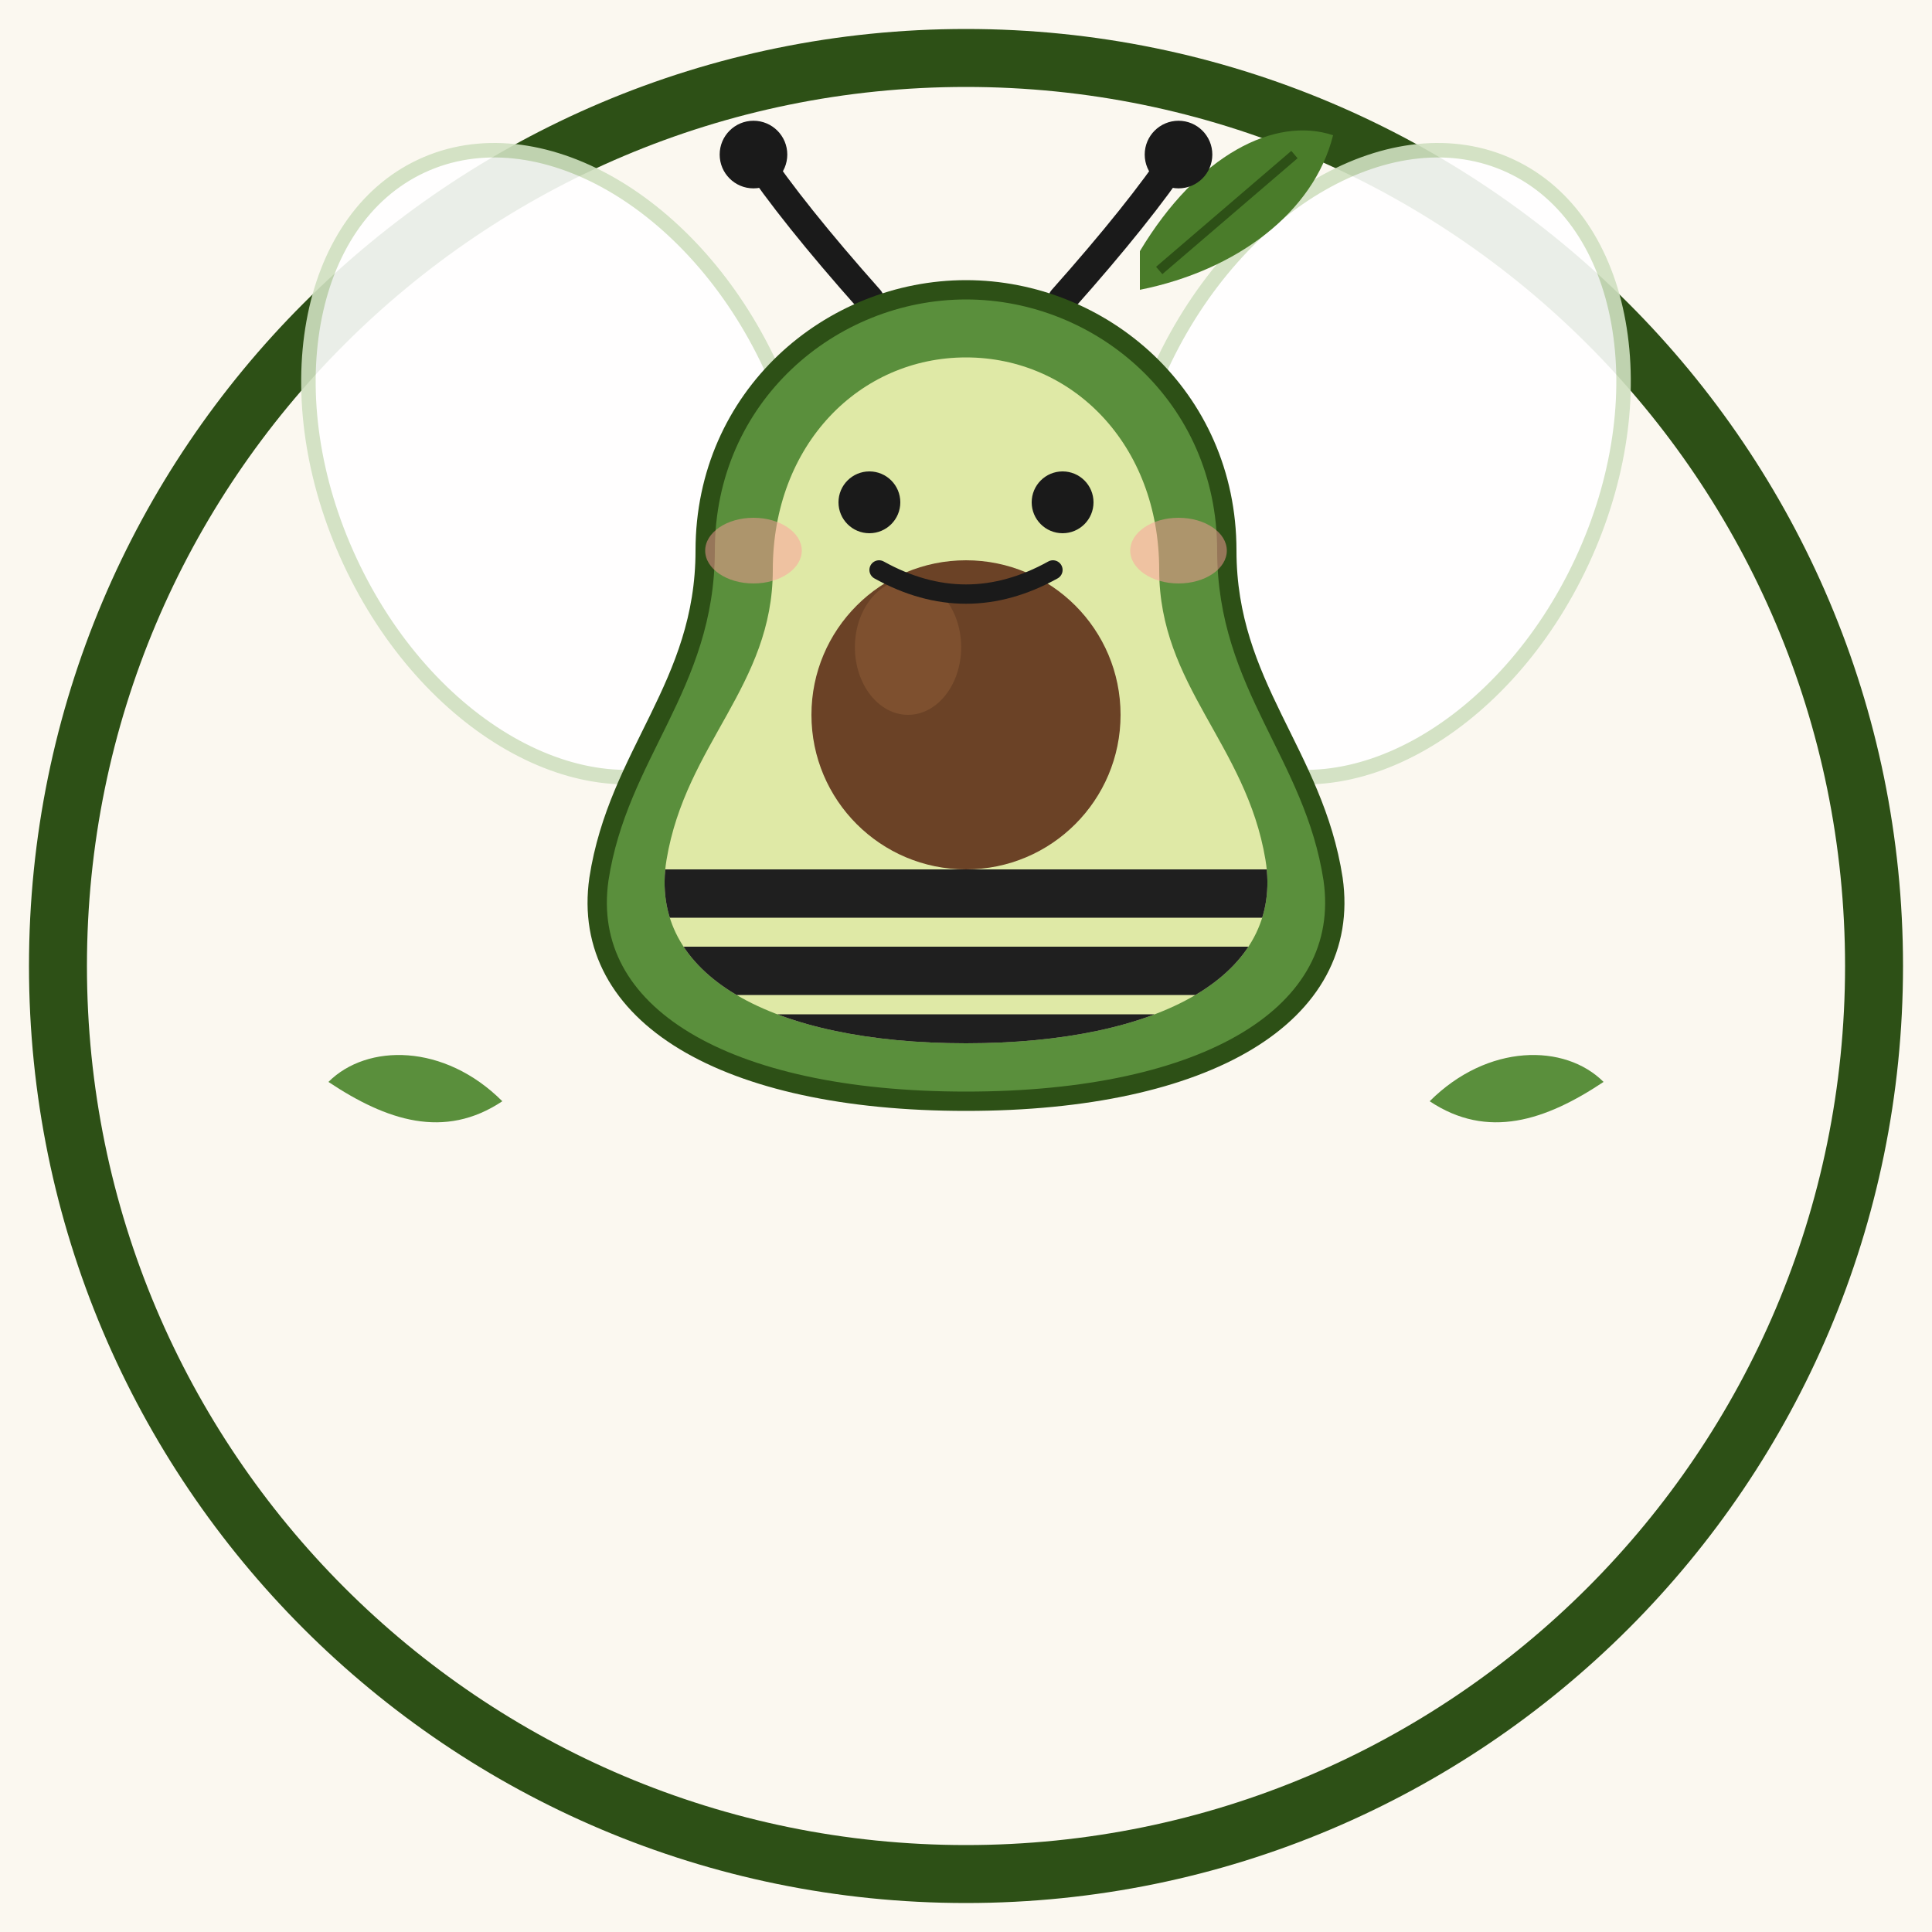
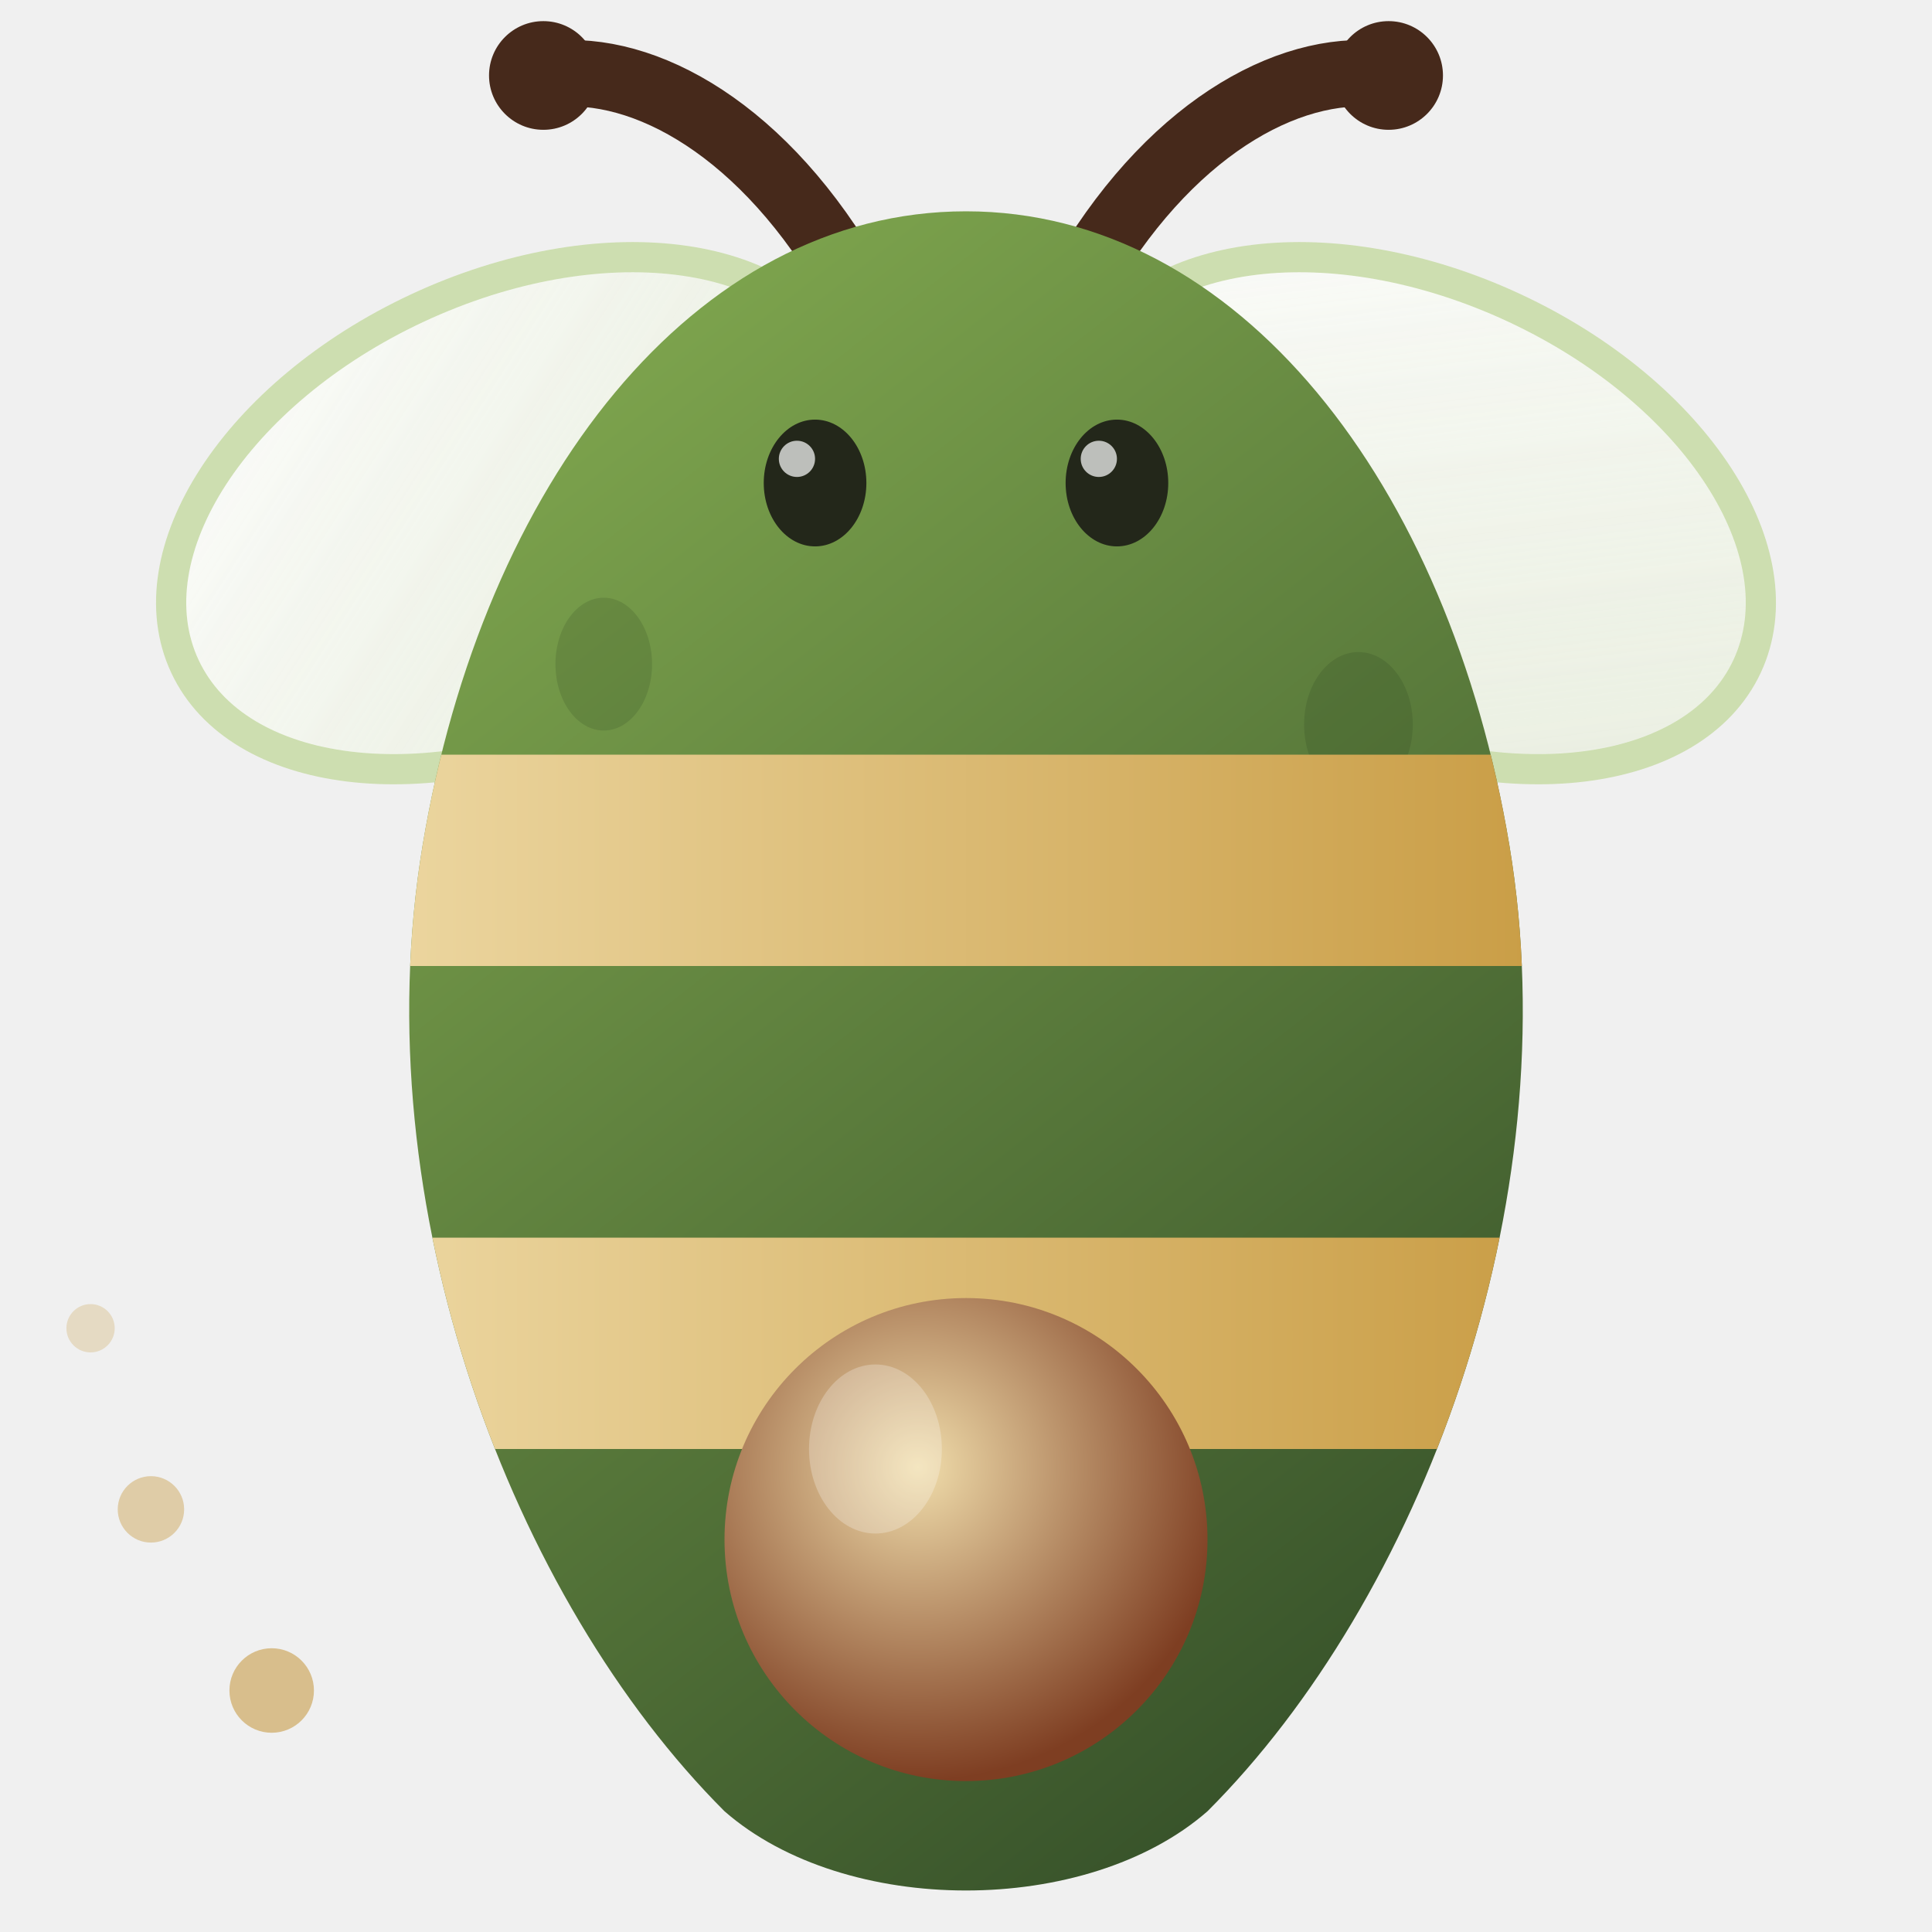
- <svg xmlns="http://www.w3.org/2000/svg" viewBox="0 0 200 200">
-   <rect width="200" height="200" fill="#fbf8f0" />
-   <circle cx="100" cy="100" r="94" fill="#fbf8f0" stroke="#2d5016" stroke-width="6" />
-   <g opacity="0.9">
-     <ellipse cx="58" cy="48" rx="24" ry="34" fill="#ffffff" stroke="#cfe0c0" stroke-width="1.5" transform="rotate(-25 58 48)" />
-     <ellipse cx="142" cy="48" rx="24" ry="34" fill="#ffffff" stroke="#cfe0c0" stroke-width="1.5" transform="rotate(25 142 48)" />
-   </g>
-   <path d="M118,26 C124,16 132,12 138,14 C136,22 128,28 118,30 Z" fill="#4a7c2a" />
-   <path d="M120,28 L134,16" stroke="#2d5016" stroke-width="1" fill="none" />
-   <path d="M90,31 Q82,22 78,16" stroke="#1a1a1a" stroke-width="3" fill="none" stroke-linecap="round" />
-   <path d="M110,31 Q118,22 122,16" stroke="#1a1a1a" stroke-width="3" fill="none" stroke-linecap="round" />
-   <circle cx="78" cy="16" r="3.5" fill="#1a1a1a" />
-   <circle cx="122" cy="16" r="3.5" fill="#1a1a1a" />
-   <path d="M100,30 C86,30 73,41 73,57 C73,71 64,78 62,91 C60,105 75,114 100,114 C125,114 140,105 138,91 C136,78 127,71 127,57 C127,41 114,30 100,30 Z" fill="#5a8f3c" stroke="#2d5016" stroke-width="2" />
+ <svg xmlns="http://www.w3.org/2000/svg" viewBox="0 0 64 64">
  <defs>
-     <clipPath id="fleshClip">
-       <path d="M100,37 C89,37 80,46 80,59 C80,71 71,77 69,89 C67,101 80,108 100,108 C120,108 133,101 131,89 C129,77 120,71 120,59 C120,46 111,37 100,37 Z" />
+     <linearGradient id="logoSkin" x1="10" y1="6" x2="54" y2="62" gradientUnits="userSpaceOnUse">
+       <stop offset="0" stop-color="#8bb454" />
+       <stop offset="1" stop-color="#2b4424" />
+     </linearGradient>
+     <linearGradient id="logoStripe" x1="8" y1="0" x2="56" y2="0" gradientUnits="userSpaceOnUse">
+       <stop offset="0" stop-color="#f0ddab" />
+       <stop offset="1" stop-color="#c5963a" />
+     </linearGradient>
+     <linearGradient id="logoWing" x1="0" y1="0" x2="1" y2="1">
+       <stop offset="0" stop-color="#ffffff" stop-opacity="0.95" />
+       <stop offset="1" stop-color="#e3edd1" stop-opacity="0.55" />
+     </linearGradient>
+     <radialGradient id="logoPit" cx="40%" cy="35%" r="65%">
+       <stop offset="0" stop-color="#f0ddab" />
+       <stop offset="1" stop-color="#7e3e22" />
+     </radialGradient>
+     <clipPath id="logoClip">
+       <path d="M32 7 C23 7 16 16 14 28 C12 40 17 53 24 60 C28 63.5 36 63.5 40 60 C47 53 52 40 50 28 C48 16 41 7 32 7 Z" />
    </clipPath>
  </defs>
-   <path d="M100,37 C89,37 80,46 80,59 C80,71 71,77 69,89 C67,101 80,108 100,108 C120,108 133,101 131,89 C129,77 120,71 120,59 C120,46 111,37 100,37 Z" fill="#dfe9a6" />
-   <g clip-path="url(#fleshClip)">
-     <rect x="60" y="90" width="80" height="5" fill="#1f1f1f" />
-     <rect x="58" y="98" width="84" height="5" fill="#1f1f1f" />
-     <rect x="60" y="105" width="80" height="5" fill="#1f1f1f" />
+   <g opacity="0.9">
+     <ellipse cx="17" cy="17" rx="12" ry="7.5" transform="rotate(-25 17 17)" fill="url(#logoWing)" stroke="#c9dca8" stroke-width="1" />
+     <ellipse cx="47" cy="17" rx="12" ry="7.5" transform="rotate(25 47 17)" fill="url(#logoWing)" stroke="#c9dca8" stroke-width="1" />
  </g>
-   <circle cx="100" cy="74" r="16" fill="#6b4226" />
-   <ellipse cx="94" cy="67" rx="5.5" ry="7" fill="#8a5a35" opacity="0.6" />
-   <circle cx="90" cy="52" r="3.2" fill="#1a1a1a" />
-   <circle cx="110" cy="52" r="3.2" fill="#1a1a1a" />
-   <path d="M91,59 Q100,64 109,59" stroke="#1a1a1a" stroke-width="2" fill="none" stroke-linecap="round" />
-   <ellipse cx="78" cy="57" rx="5" ry="3.4" fill="#ff9b9b" opacity="0.5" />
-   <ellipse cx="122" cy="57" rx="5" ry="3.4" fill="#ff9b9b" opacity="0.5" />
-   <path d="M52,114 C46,108 38,108 34,112 C40,116 46,118 52,114 Z" fill="#5a8f3c" />
-   <path d="M148,114 C154,108 162,108 166,112 C160,116 154,118 148,114 Z" fill="#5a8f3c" />
+   <g stroke="#46291b" stroke-width="2.2" stroke-linecap="round" fill="none">
+     <path d="M28 9 C25 4 21 2 18 2.5" />
+     <path d="M36 9 C39 4 43 2 46 2.5" />
+   </g>
+   <circle cx="18" cy="2.5" r="1.8" fill="#46291b" />
+   <circle cx="46" cy="2.5" r="1.8" fill="#46291b" />
+   <path d="M32 7 C23 7 16 16 14 28 C12 40 17 53 24 60 C28 63.5 36 63.5 40 60 C47 53 52 40 50 28 C48 16 41 7 32 7 Z" fill="url(#logoSkin)" />
+   <g fill="#1c2e16" opacity="0.15">
+     <ellipse cx="20" cy="22" rx="1.6" ry="2.2" />
+     <ellipse cx="45" cy="24" rx="1.8" ry="2.4" />
+   </g>
+   <g clip-path="url(#logoClip)">
+     <rect x="8" y="25" width="48" height="7" fill="url(#logoStripe)" />
+     <rect x="8" y="41" width="48" height="7" fill="url(#logoStripe)" />
+   </g>
+   <g fill="#23271a">
+     <ellipse cx="27" cy="16" rx="1.7" ry="2.1" />
+     <ellipse cx="37" cy="16" rx="1.7" ry="2.1" />
+   </g>
+   <g fill="#ffffff" opacity="0.7">
+     <circle cx="26.4" cy="15.2" r="0.6" />
+     <circle cx="36.4" cy="15.2" r="0.6" />
+   </g>
+   <circle cx="32" cy="51" r="8" fill="url(#logoPit)" />
+   <ellipse cx="29" cy="48" rx="2.2" ry="2.8" fill="#ffffff" opacity="0.25" />
+   <g fill="#c5963a">
+     <circle cx="9" cy="56" r="1.4" opacity="0.55" />
+     <circle cx="5" cy="50" r="1.1" opacity="0.4" />
+     <circle cx="3" cy="44" r="0.8" opacity="0.25" />
+   </g>
</svg>
